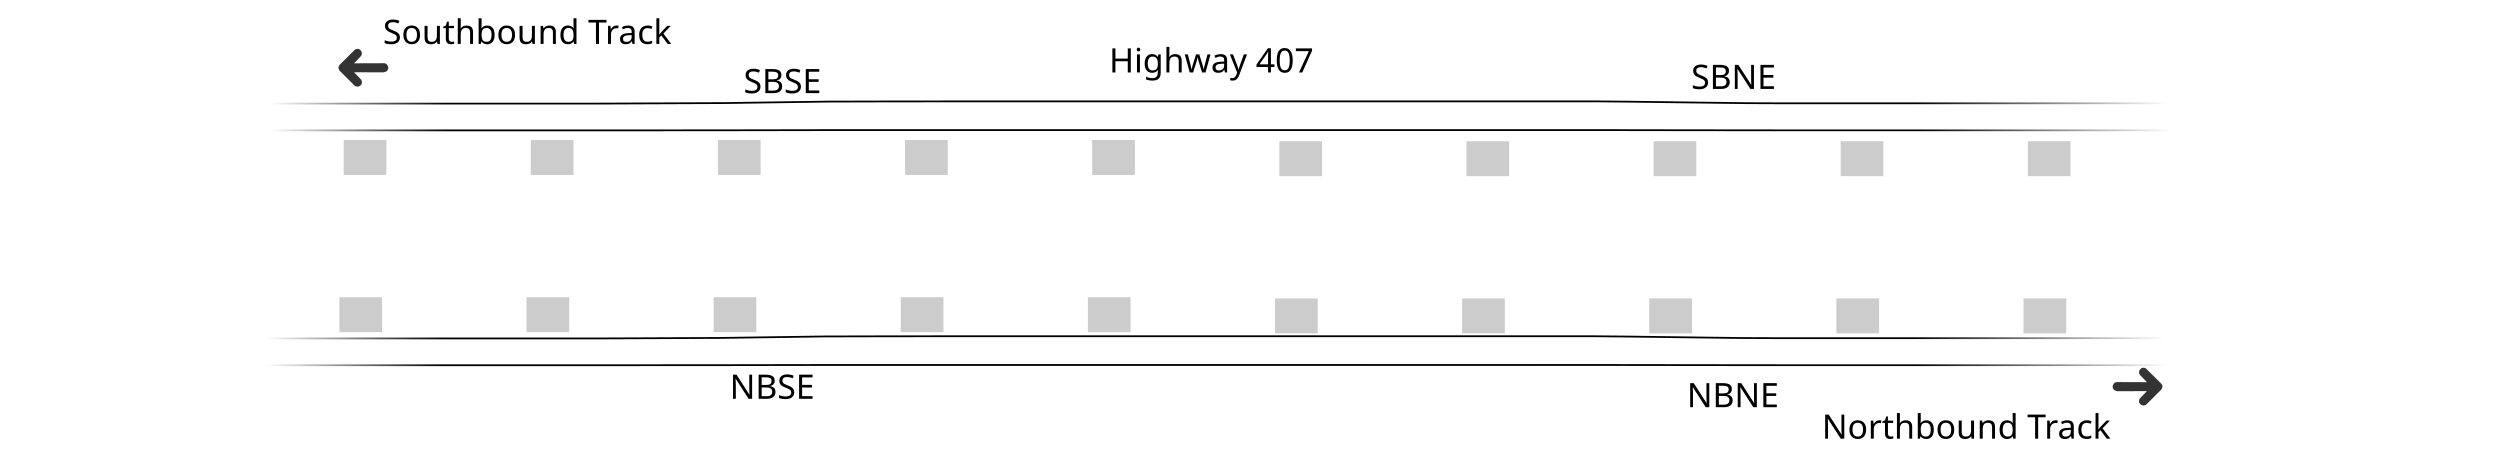
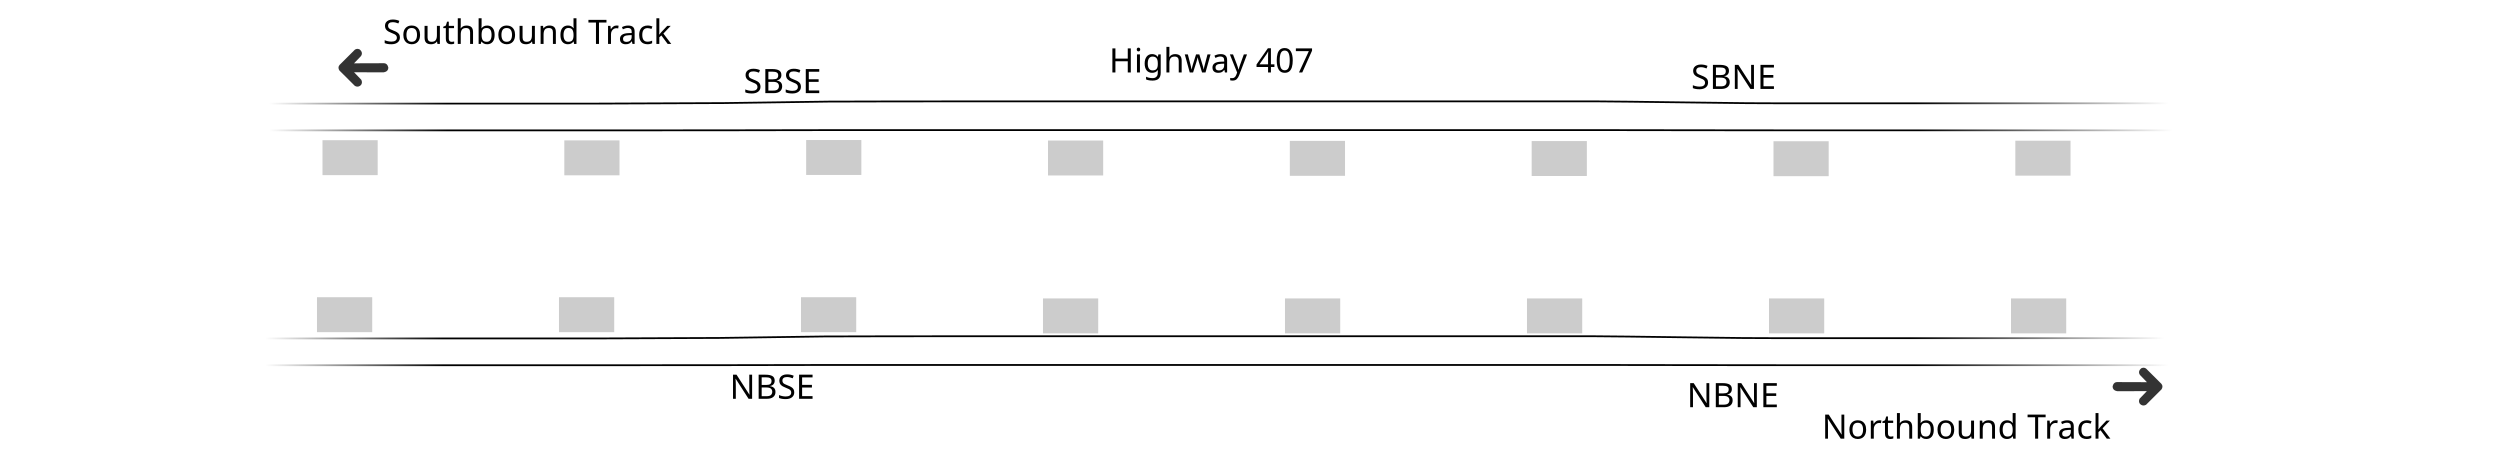
<svg xmlns="http://www.w3.org/2000/svg" xmlns:xlink="http://www.w3.org/1999/xlink" version="1.1" id="Layer_1" x="0px" y="0px" width="1186px" height="219px" viewBox="0 0 1186 219" enable-background="new 0 0 1186 219" xml:space="preserve">
  <defs id="defs62">
    <linearGradient id="linearGradient63">
      <stop style="stop-color:#000000;stop-opacity:1;" offset="0" id="stop63" />
      <stop style="stop-color:#000000;stop-opacity:0;" offset="1" id="stop64" />
    </linearGradient>
    <linearGradient xlink:href="#linearGradient63" id="linearGradient64" x1="188.661" y1="178.12" x2="1171.328" y2="178.12" gradientUnits="userSpaceOnUse" />
    <linearGradient xlink:href="#linearGradient63" id="linearGradient65" gradientUnits="userSpaceOnUse" x1="188.661" y1="178.12" x2="1171.328" y2="178.12" gradientTransform="translate(1.841615,-111.4177)" />
    <linearGradient xlink:href="#SVGID_4_" id="linearGradient66" gradientUnits="userSpaceOnUse" gradientTransform="matrix(1,0,0,0.00832997,435.5613,71.45361)" x1="-245.059" y1="-570.334" x2="737.608" y2="-570.334" />
    <linearGradient xlink:href="#SVGID_3_" id="linearGradient67" gradientUnits="userSpaceOnUse" gradientTransform="matrix(1,0,0,0.06548077,435.5613,89.93411)" x1="-245.059" y1="-555.749" x2="735.607" y2="-555.749" />
    <linearGradient xlink:href="#SVGID_3_" id="linearGradient1" gradientUnits="userSpaceOnUse" gradientTransform="matrix(1,0,0,0.06548077,433.7197,201.3518)" x1="-245.059" y1="-555.749" x2="735.607" y2="-555.749" />
    <linearGradient xlink:href="#SVGID_4_" id="linearGradient2" gradientUnits="userSpaceOnUse" gradientTransform="matrix(1,0,0,0.00832997,433.7197,182.8713)" x1="-245.059" y1="-570.334" x2="737.608" y2="-570.334" />
  </defs>
  <g id="Layer_1_1_" style="display:inline">
</g>
  <g id="track" style="display:inline" transform="translate(-89.31832,-4.920807)">
    <linearGradient id="SVGID_1_" gradientUnits="userSpaceOnUse" x1="-245.059" y1="-465.954" x2="735.607" y2="-465.954" gradientTransform="matrix(1,0,0,-1,433.7197,-399.5801)">
      <stop offset="0.027" style="stop-color:#FFFFFF" id="stop18" />
      <stop offset="0.113" style="stop-color:#000000" id="stop19" />
      <stop offset="0.823" style="stop-color:#000000" id="stop20" />
      <stop offset="0.946" style="stop-color:#FFFFFF" id="stop21" />
    </linearGradient>
    <path fill="none" stroke="url(#SVGID_1_)" stroke-miterlimit="10" d="M 1169.327,74.121 H 936.245 c -10.75,0.25 -39.25,-7 -49.25,-9.25 -10,-2.25 -29,-6.25 -29,-6.25 h -64.75 c 0,0 -293,0 -298.5,0 -5.5,0 -71,14 -71,14 l -52.5,1.5 H 188.661" id="path21" style="display:none;stroke:url(#SVGID_1_)" />
    <linearGradient id="SVGID_2_" gradientUnits="userSpaceOnUse" x1="-245.059" y1="-450.448" x2="735.607" y2="-450.448" gradientTransform="matrix(1,0,0,-1,433.7197,-399.5801)">
      <stop offset="0.027" style="stop-color:#FFFFFF" id="stop22" />
      <stop offset="0.113" style="stop-color:#000000" id="stop23" />
      <stop offset="0.823" style="stop-color:#000000" id="stop24" />
      <stop offset="0.946" style="stop-color:#FFFFFF" id="stop25" />
    </linearGradient>
    <path fill="none" stroke="url(#SVGID_2_)" stroke-miterlimit="10" d="M 1169.327,58.615 H 936.245 c -10.75,0.25 -39.25,-7 -49.25,-9.25 -10,-2.25 -29,-6.25 -29,-6.25 h -64.75 c 0,0 -293,0 -298.5,0 -5.5,0 -71,14 -71,14 l -52.5,1.5 H 188.661" id="path25" style="display:none;stroke:url(#SVGID_2_)" />
    <linearGradient id="SVGID_3_" gradientUnits="userSpaceOnUse" x1="-245.059" y1="-555.749" x2="735.607" y2="-555.749" gradientTransform="matrix(1,0,0,0.06548077,433.7197,201.3518)">
      <stop offset="0.027" style="stop-color:#FFFFFF" id="stop26" />
      <stop offset="0.113" style="stop-color:#000000" id="stop27" />
      <stop offset="0.823" style="stop-color:#000000" id="stop28" />
      <stop offset="0.946" style="stop-color:#FFFFFF" id="stop29" />
    </linearGradient>
    <path fill="none" stroke="url(#SVGID_3_)" stroke-miterlimit="10" d="M 1169.327,165.354 H 934.245 c -8,0.016 -25.25,-0.082 -44,-0.393 -18.75,-0.311 -44.5,-0.524 -44.5,-0.524 h -305.5 c 0,0 -53.75,0.016 -59.75,0.098 -6,0.082 -49.75,0.704 -49.75,0.704 l -59.5,0.246 H 188.661" id="path29" style="display:inline;stroke:url(#linearGradient1);stroke-width:0.847;stroke-dasharray:none" />
    <linearGradient id="SVGID_4_" gradientUnits="userSpaceOnUse" x1="-245.059" y1="-570.334" x2="737.608" y2="-570.334" gradientTransform="matrix(1,0,0,0.00832997,433.7197,182.8713)">
      <stop offset="0.027" style="stop-color:#FFFFFF" id="stop30" />
      <stop offset="0.113" style="stop-color:#000000" id="stop31" />
      <stop offset="0.823" style="stop-color:#000000" id="stop32" />
      <stop offset="0.946" style="stop-color:#FFFFFF" id="stop33" />
    </linearGradient>
    <path fill="none" stroke="url(#SVGID_4_)" stroke-miterlimit="10" d="M 1171.328,178.17 H 1034.662 932.245 c -8,0.002 -25.25,-0.01 -44,-0.05 -18.75,-0.04 -44.5,-0.067 -44.5,-0.067 h -305.5 c 0,0 -53.75,0.002 -59.75,0.013 -6,0.01 -49.75,0.09 -49.75,0.09 l -59.5,0.031 H 188.661" id="path33" style="display:inline;fill:url(#linearGradient64);fill-opacity:1;stroke:url(#linearGradient2);stroke-width:0.847;stroke-dasharray:none" />
    <path fill="none" stroke="url(#SVGID_3_)" stroke-miterlimit="10" d="M 1171.169,53.936 H 936.087 c -8,0.016 -25.25,-0.082 -44,-0.393 -18.75,-0.311 -44.5,-0.524 -44.5,-0.524 h -305.5 c 0,0 -53.75,0.016 -59.75,0.098 -6,0.082 -49.75,0.704 -49.75,0.704 l -59.5,0.246 h -182.584" id="path64" style="display:inline;stroke:url(#linearGradient67);stroke-width:0.847;stroke-dasharray:none" />
    <path fill="none" stroke="url(#SVGID_4_)" stroke-miterlimit="10" d="m 1173.17,66.753 h -136.666 -102.417 c -8,0.002 -25.25,-0.01 -44,-0.05 -18.75,-0.04 -44.5,-0.067 -44.5,-0.067 h -305.5 c 0,0 -53.75,0.002 -59.75,0.013 -6,0.01 -49.75,0.09 -49.75,0.09 l -59.5,0.031 h -180.584" id="path65" style="display:inline;fill:url(#linearGradient65);fill-opacity:1;stroke:url(#linearGradient66);stroke-width:0.847;stroke-dasharray:none" />
  </g>
  <g id="station_name" style="display:inline" transform="translate(-102)">
    <text id="section_station_name" transform="translate(628.168,34.3882)" font-family="MyriadPro-Regular" font-size="16px">Highway 407</text>
  </g>
  <text font-family="MyriadPro-Regular" font-size="16px" id="text56" style="display:inline" x="181.682" y="20.838">Southbound Track</text>
  <text font-family="MyriadPro-Regular" font-size="16px" id="text57" style="display:inline" x="864.322" y="208.106">Northbound Track</text>
  <text font-family="MyriadPro-Regular" font-size="16px" id="text58" style="display:inline" x="352.745" y="44.185">SBSE</text>
  <text font-family="MyriadPro-Regular" font-size="16px" id="text59" style="display:inline" x="346.195" y="189.182">NBSE</text>
  <text font-family="MyriadPro-Regular" font-size="16px" id="text60" style="display:inline" x="802.277" y="42.185">SBNE</text>
  <text font-family="MyriadPro-Regular" font-size="16px" id="text61" style="display:inline" x="800.275" y="193.182">NBNE</text>
  <path fill="#333333" d="m 168.311,23.607 -6.992,6.968 c 0,0 -1.438,1.121 -0.293,2.875 l 7.285,7.26 c 0,0 1.461,1.072 2.898,-0.341 0,0 0.975,-0.999 0.171,-2.534 l -3.411,-3.557 13.863,0.049 c 0,0 2.338,-0.097 2.387,-2.168 0,0 -0.195,-2.071 -1.998,-2.169 l -14.275,0.049 3.191,-3.313 c 0,0 1.51,-1.583 -0.463,-3.239 0,-10e-4 -1.17,-0.757 -2.363,0.12 z" id="path61" style="display:inline" />
  <path fill="#333333" d="m 1018.132,174.877 6.992,6.968 c 0,0 1.438,1.121 0.293,2.875 l -7.285,7.261 c 0,0 -1.461,1.071 -2.897,-0.342 0,0 -0.976,-0.998 -0.172,-2.533 l 3.411,-3.558 -13.862,0.05 c 0,0 -2.339,-0.098 -2.388,-2.168 0,0 0.195,-2.072 1.998,-2.17 l 14.275,0.049 -3.191,-3.313 c 0,0 -1.51,-1.583 0.463,-3.239 10e-4,-0.001 1.169,-0.757 2.363,0.12 z" id="path62" style="display:inline" />
  <g id="layer1" style="display:inline">
-     <rect style="display:inline;fill:#cccccc;stroke-width:1.246" id="SBS1" width="20.258" height="16.575" x="163.043" y="66.425" />
-     <rect style="display:inline;fill:#cccccc;stroke-width:1.246" id="SBS5" width="20.258" height="16.575" x="518.135" y="66.425" />
-     <rect style="display:inline;fill:#cccccc;stroke-width:1.246" id="SBS2" width="20.258" height="16.575" x="251.816" y="66.425" />
-     <rect style="display:inline;fill:#cccccc;stroke-width:1.246" id="SBS3" width="20.258" height="16.575" x="340.589" y="66.425" />
-     <rect style="display:inline;fill:#cccccc;stroke-width:1.246" id="SBS4" width="20.258" height="16.575" x="429.362" y="66.425" />
-     <rect style="display:inline;fill:#cccccc;stroke-width:1.246" id="SBN1" width="20.258" height="16.575" x="606.907" y="67" />
-     <rect style="display:inline;fill:#cccccc;stroke-width:1.246" id="SBN5" width="20.258" height="16.575" x="961.998" y="67" />
-     <rect style="display:inline;fill:#cccccc;stroke-width:1.246" id="SBN2" width="20.258" height="16.575" x="695.68" y="67" />
-     <rect style="display:inline;fill:#cccccc;stroke-width:1.246" id="SBN3" width="20.258" height="16.575" x="784.453" y="67" />
-     <rect style="display:inline;fill:#cccccc;stroke-width:1.246" id="SBN4" width="20.258" height="16.575" x="873.225" y="67" />
-     <rect style="display:inline;fill:#cccccc;stroke-width:1.246" id="NBS1" width="20.258" height="16.575" x="161" y="141" />
-     <rect style="display:inline;fill:#cccccc;stroke-width:1.246" id="NBS5" width="20.258" height="16.575" x="516.091" y="141" />
-     <rect style="display:inline;fill:#cccccc;stroke-width:1.246" id="NBS2" width="20.258" height="16.575" x="249.773" y="141" />
-     <rect style="display:inline;fill:#cccccc;stroke-width:1.246" id="NBS3" width="20.258" height="16.575" x="338.546" y="141" />
-     <rect style="display:inline;fill:#cccccc;stroke-width:1.246" id="NBS4" width="20.258" height="16.575" x="427.318" y="141" />
-     <rect style="display:inline;fill:#cccccc;stroke-width:1.246" id="NBN1" width="20.258" height="16.575" x="604.864" y="141.575" />
-     <rect style="display:inline;fill:#cccccc;stroke-width:1.246" id="NBN5" width="20.258" height="16.575" x="959.955" y="141.575" />
-     <rect style="display:inline;fill:#cccccc;stroke-width:1.246" id="NBN2" width="20.258" height="16.575" x="693.637" y="141.575" />
-     <rect style="display:inline;fill:#cccccc;stroke-width:1.246" id="NBN3" width="20.258" height="16.575" x="782.409" y="141.575" />
-     <rect style="display:inline;fill:#cccccc;stroke-width:1.246" id="NBN4" width="20.258" height="16.575" x="871.182" y="141.575" />
+     <rect style="display:none;fill:#cccccc;stroke-width:1.246" id="SBS1" width="20.258" height="16.575" x="163.043" y="66.425" />
+     <rect style="display:inline;fill:#cccccc;stroke-width:1.417" id="SB6" width="26.18" height="16.575" x="382.443" y="66.425" />
+     <rect style="display:none;fill:#cccccc;stroke-width:1.246" id="SBS2" width="20.258" height="16.575" x="251.816" y="66.425" />
+     <rect style="display:inline;fill:#cccccc;stroke-width:1.417" id="SB8" width="26.18" height="16.575" x="152.99" y="66.508" />
+     <rect style="display:inline;fill:#cccccc;stroke-width:1.417" id="SB7" width="26.18" height="16.575" x="267.716" y="66.59" />
+     <rect style="display:inline;fill:#cccccc;stroke-width:1.417" id="SB5" width="26.18" height="16.575" x="497.169" y="66.672" />
+     <rect style="display:inline;fill:#cccccc;stroke-width:1.417" id="SB1" width="26.18" height="16.575" x="956.076" y="66.754" />
+     <rect style="display:inline;fill:#cccccc;stroke-width:1.417" id="SB4" width="26.18" height="16.575" x="611.896" y="66.836" />
+     <rect style="display:inline;fill:#cccccc;stroke-width:1.417" id="SB3" width="26.18" height="16.575" x="726.622" y="66.918" />
+     <rect style="display:inline;fill:#cccccc;stroke-width:1.417" id="SB2" width="26.18" height="16.575" x="841.349" y="67" />
+     <rect style="display:none;fill:#cccccc;stroke-width:1.246" id="NBS1" width="20.258" height="16.575" x="161" y="141" />
+     <rect style="display:inline;fill:#cccccc;stroke-width:1.417" id="NB3" width="26.198" height="16.575" x="379.989" y="141" />
+     <rect style="display:none;fill:#cccccc;stroke-width:1.246" id="NBS2" width="20.258" height="16.575" x="249.773" y="141" />
+     <rect style="display:inline;fill:#cccccc;stroke-width:1.417" id="NB1" width="26.198" height="16.575" x="150.379" y="141" />
+     <rect style="display:inline;fill:#cccccc;stroke-width:1.417" id="NB2" width="26.198" height="16.575" x="265.184" y="141" />
+     <rect style="display:inline;fill:#cccccc;stroke-width:1.417" id="NB4" width="26.198" height="16.575" x="494.794" y="141.575" />
+     <rect style="display:inline;fill:#cccccc;stroke-width:1.417" id="NB8" width="26.198" height="16.575" x="954.014" y="141.575" />
+     <rect style="display:inline;fill:#cccccc;stroke-width:1.417" id="NB5" width="26.198" height="16.575" x="609.599" y="141.575" />
+     <rect style="display:inline;fill:#cccccc;stroke-width:1.417" id="NB6" width="26.198" height="16.575" x="724.404" y="141.575" />
+     <rect style="display:inline;fill:#cccccc;stroke-width:1.417" id="NB7" width="26.198" height="16.575" x="839.209" y="141.575" />
  </g>
</svg>
